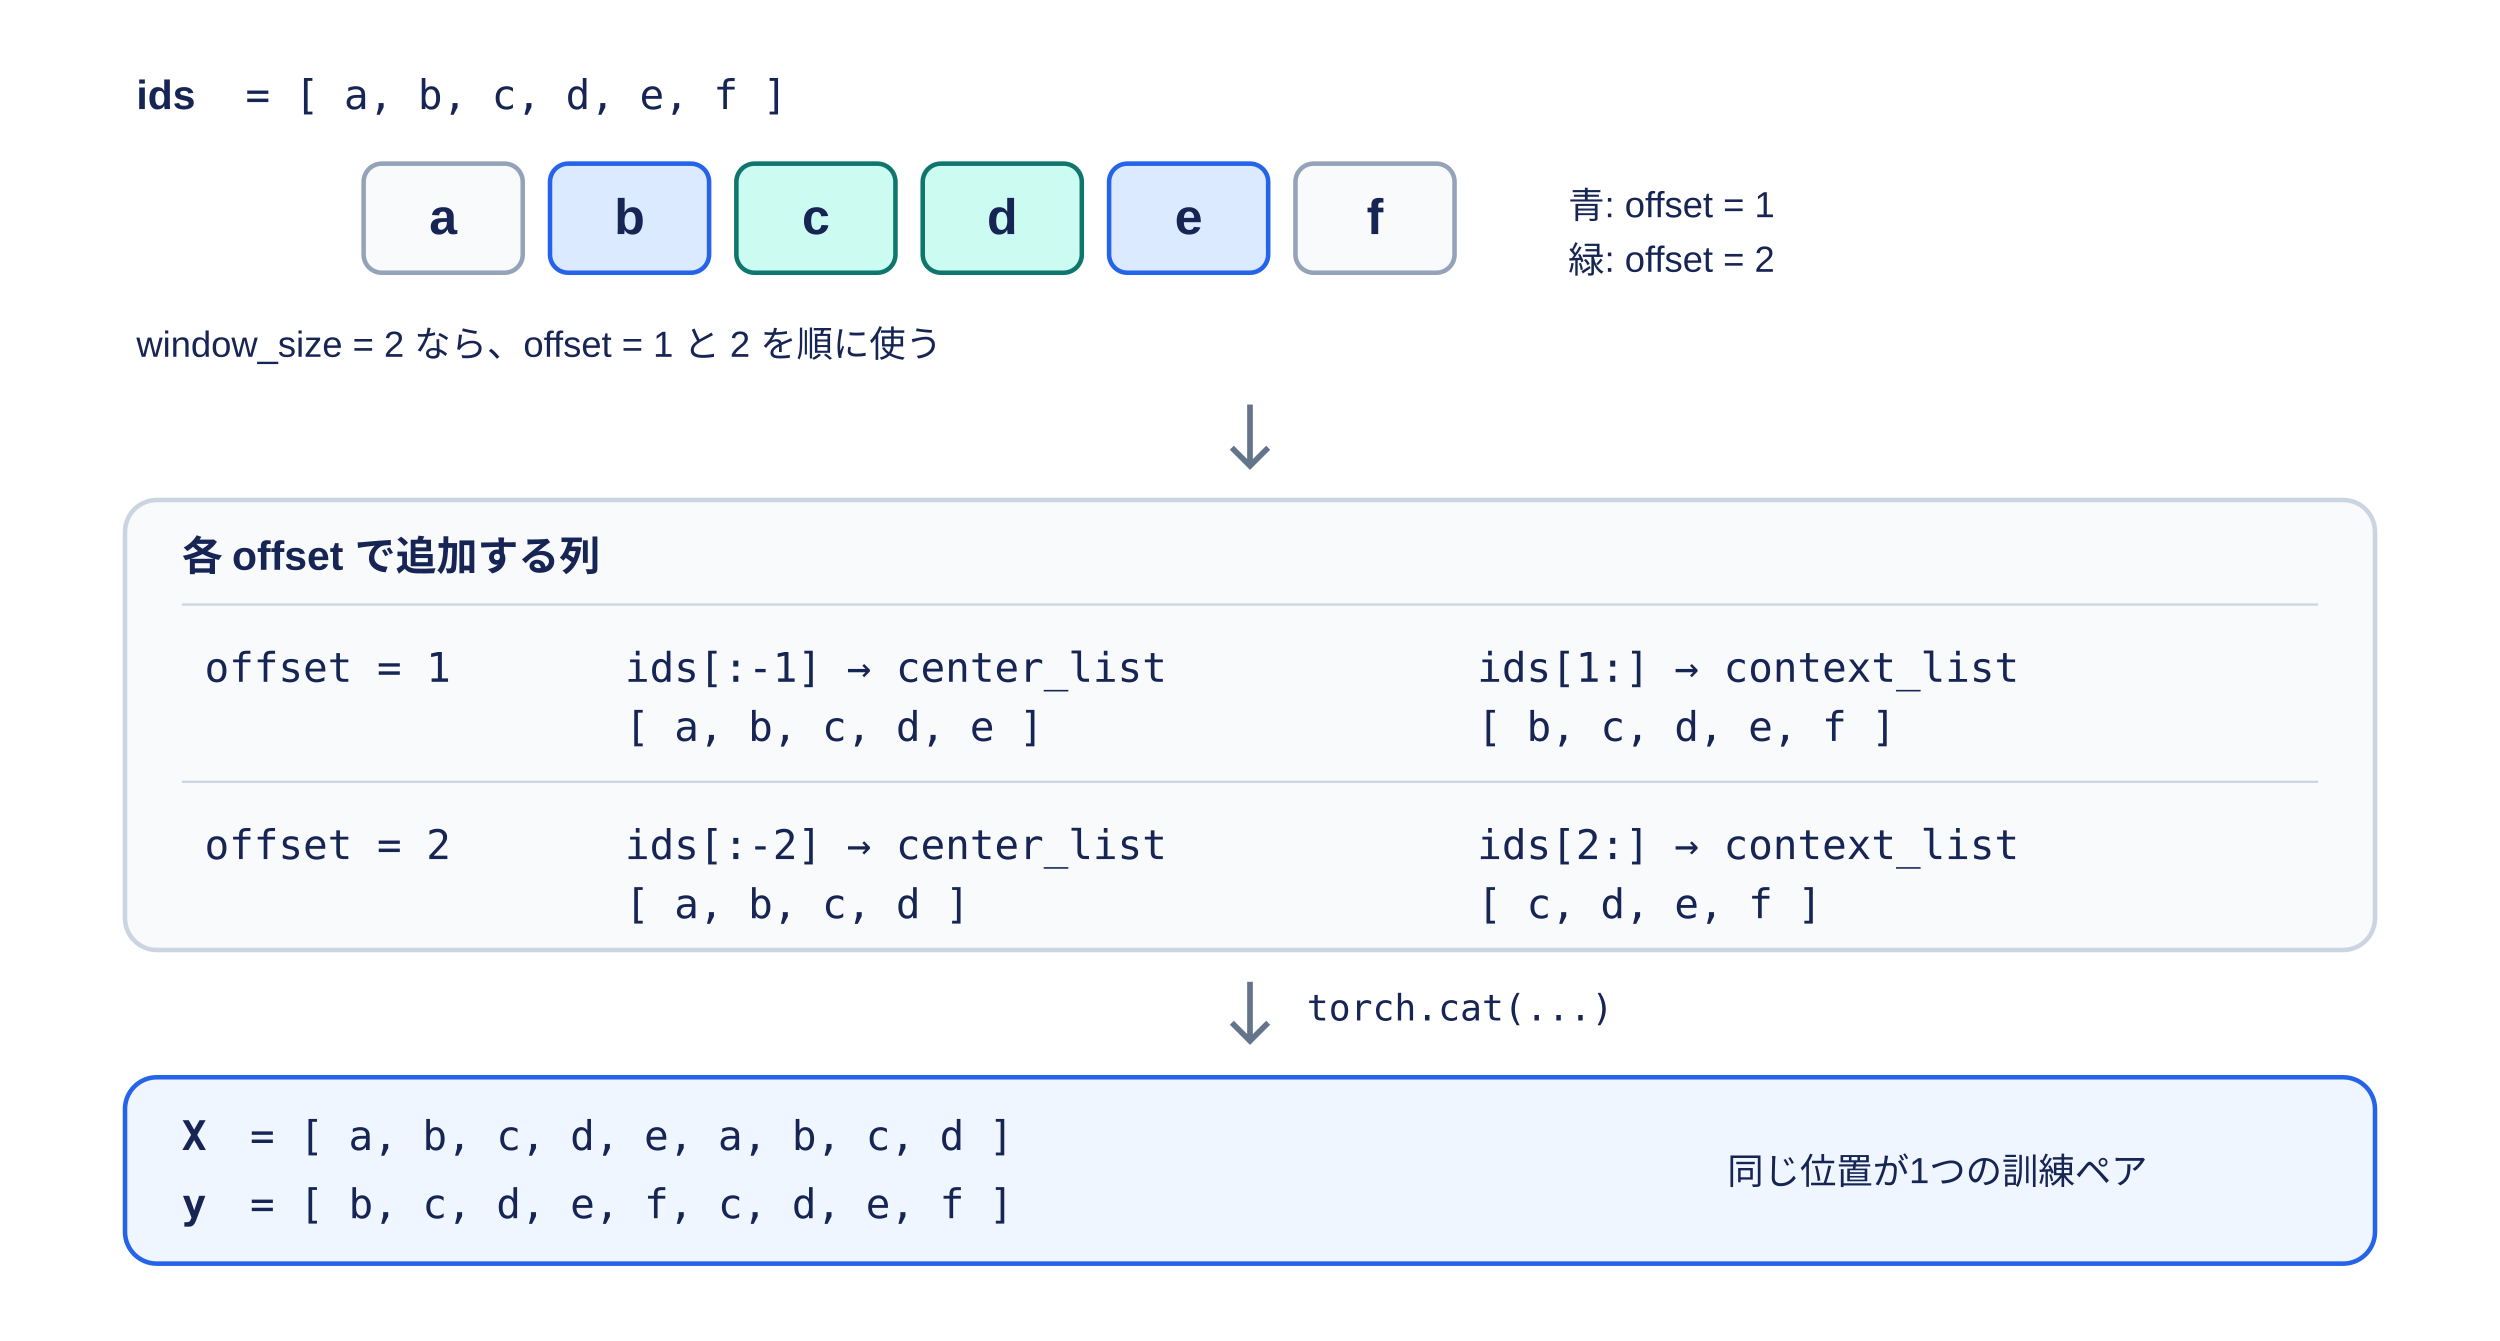
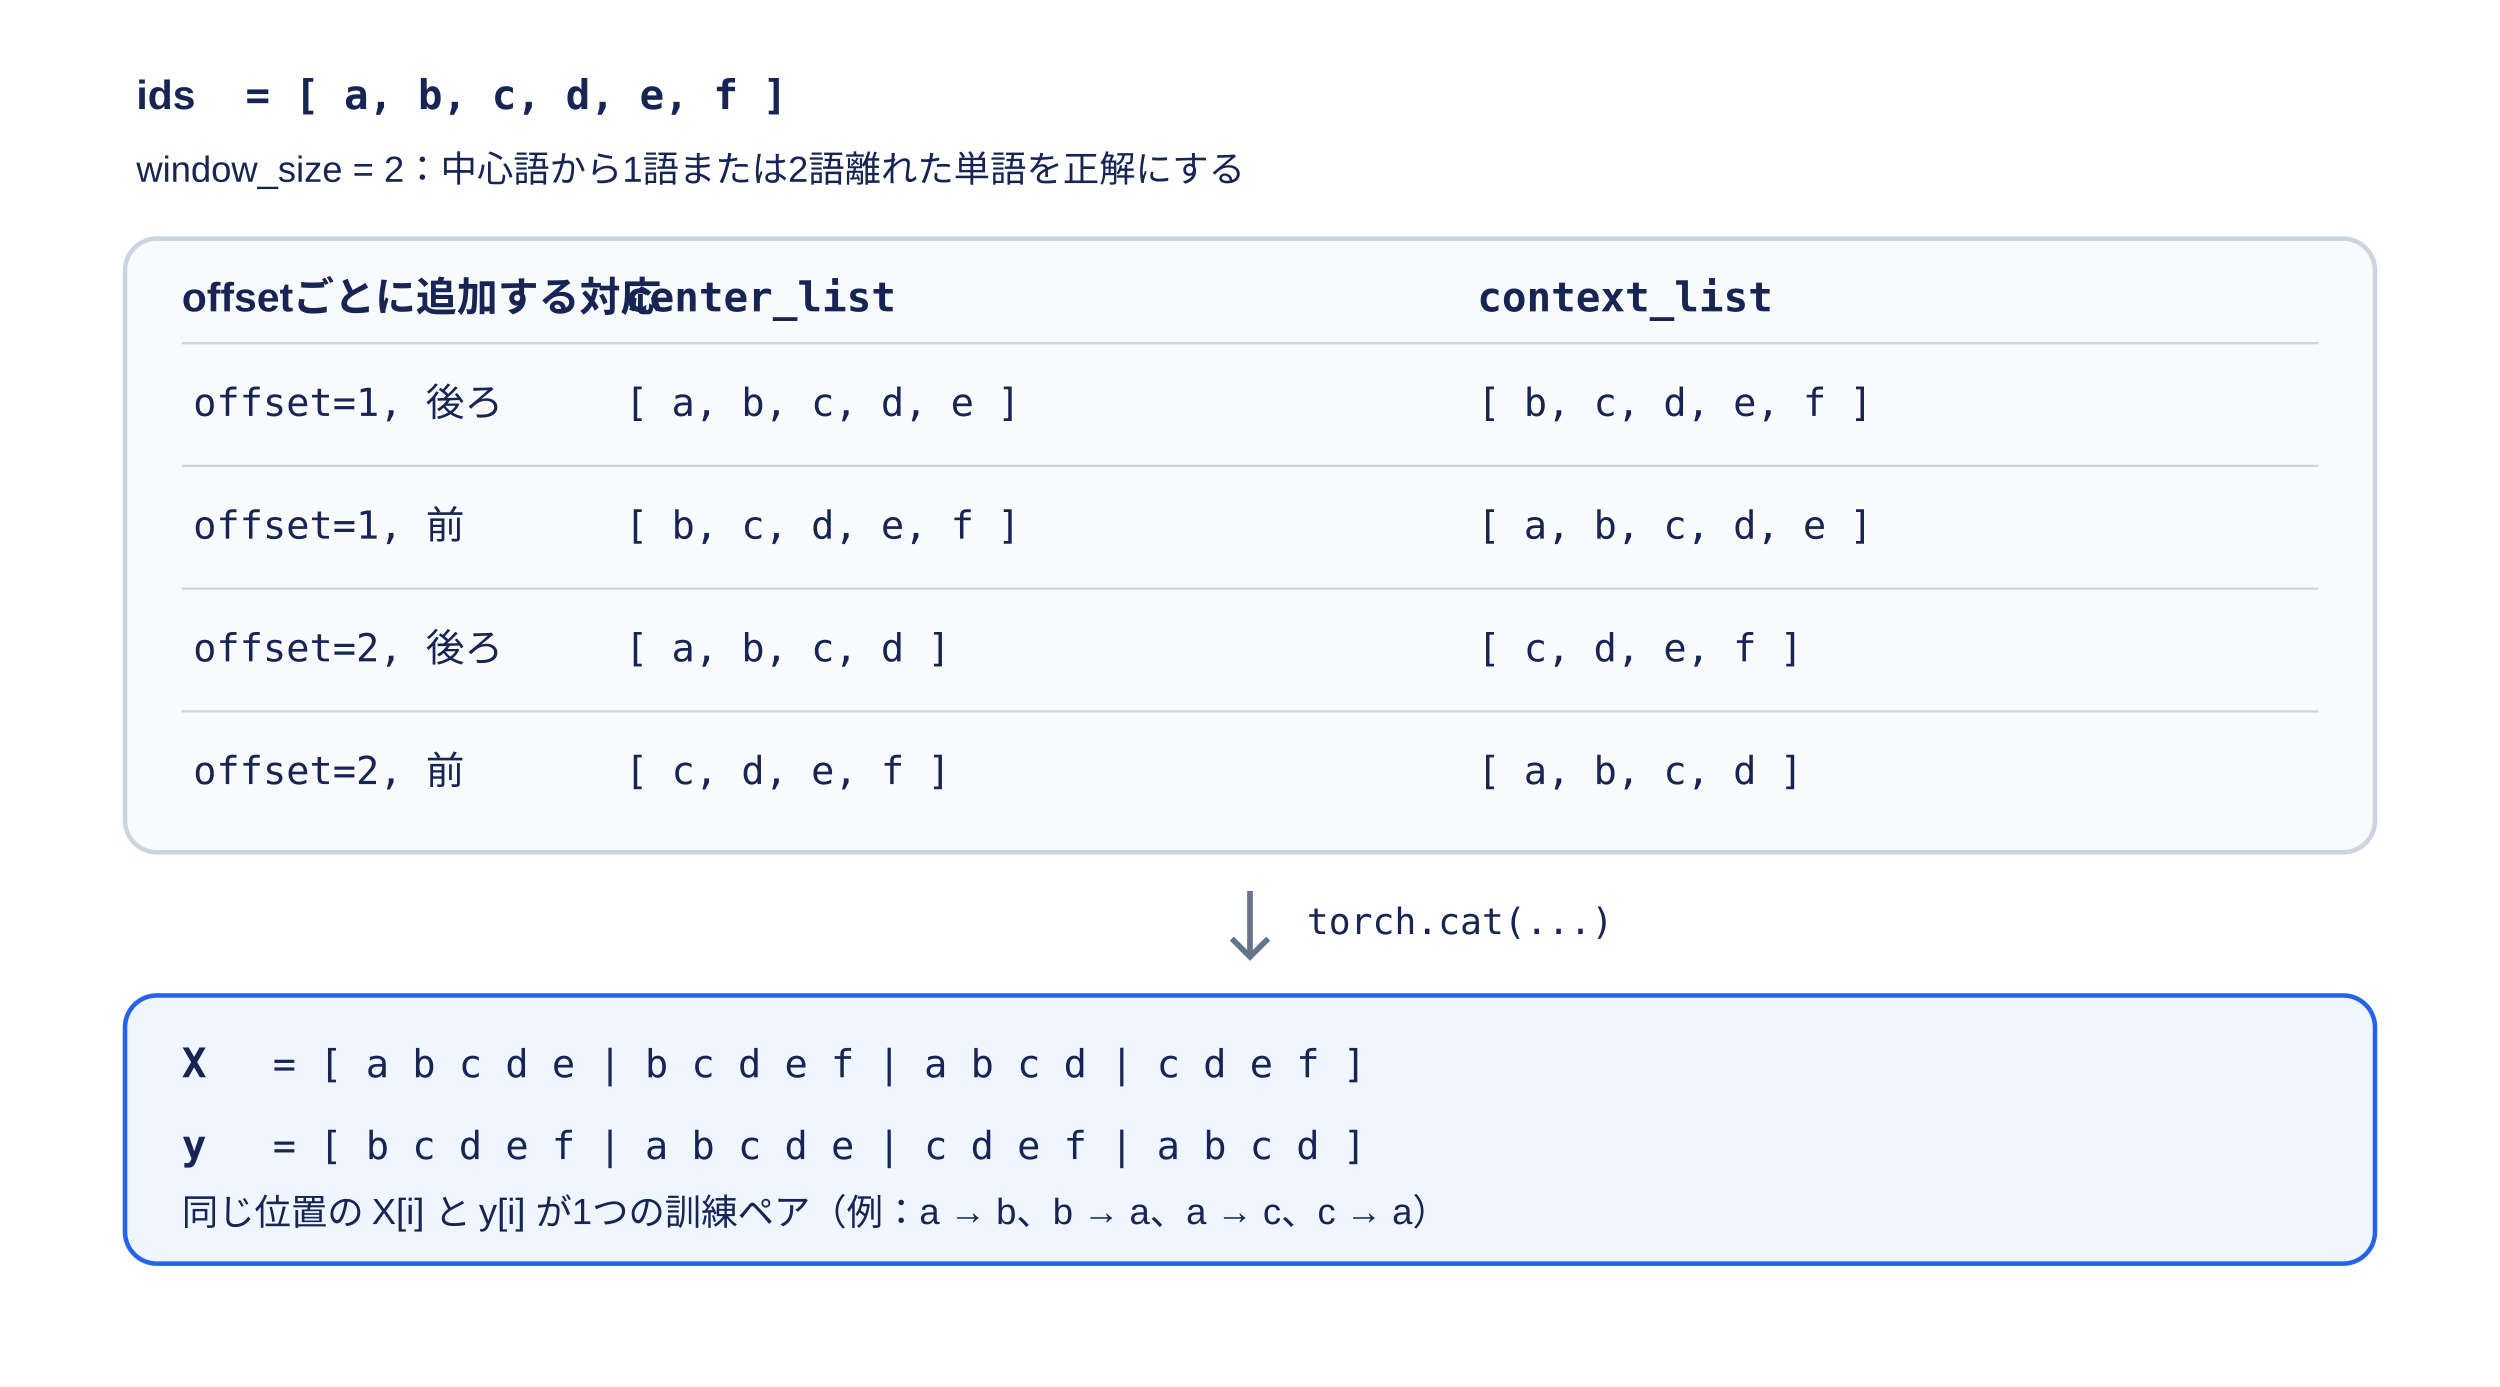
- <svg xmlns="http://www.w3.org/2000/svg" width="1100" height="590" viewBox="0 0 1100 590">
-   <rect width="1100" height="590" fill="white" />
-   <style>text{font-family:Arial,'Noto Sans JP',sans-serif;fill:#172554}.c{font-family:Consolas,monospace}.s{font-size:16px}.l{font-size:18px;font-weight:bold}.f{font-size:18px}.t{font-size:22px;font-weight:bold}</style>
+ <svg xmlns="http://www.w3.org/2000/svg" width="1100" height="610" viewBox="0 0 1100 610" role="img" aria-label="window sizeとoffsetからskip-gramのXとyを作る図">
+   <rect width="1100" height="610" fill="white" />
+   <style>text{font-family:Arial,'Noto Sans JP',sans-serif;fill:#172554}.c{font-family:Consolas,monospace}.s{font-size:16px}.l{font-size:18px;font-weight:bold}.f{font-size:17px}</style>
  <text x="60" y="48" class="l">ids</text>
-   <text x="108" y="48" class="c f">= [ a, b, c, d, e, f ]</text>
-   <g class="t" text-anchor="middle">
-     <rect x="160" y="72" width="70" height="48" rx="8" fill="#f8fafc" stroke="#94a3b8" stroke-width="2" />
-     <text x="195" y="103">a</text>
-     <rect x="242" y="72" width="70" height="48" rx="8" fill="#dbeafe" stroke="#2563eb" stroke-width="2" />
-     <text x="277" y="103">b</text>
-     <rect x="324" y="72" width="70" height="48" rx="8" fill="#ccfbf1" stroke="#0f766e" stroke-width="2" />
-     <text x="359" y="103">c</text>
-     <rect x="406" y="72" width="70" height="48" rx="8" fill="#ccfbf1" stroke="#0f766e" stroke-width="2" />
-     <text x="441" y="103">d</text>
-     <rect x="488" y="72" width="70" height="48" rx="8" fill="#dbeafe" stroke="#2563eb" stroke-width="2" />
-     <text x="523" y="103">e</text>
-     <rect x="570" y="72" width="70" height="48" rx="8" fill="#f8fafc" stroke="#94a3b8" stroke-width="2" />
-     <text x="605" y="103">f</text>
-   </g>
-   <text x="690" y="96" class="s">青: offset = 1</text>
-   <text x="690" y="120" class="s">緑: offset = 2</text>
-   <text x="60" y="157" class="s">window_size = 2 なら、offset = 1 と 2 を順に使う</text>
-   <path d="M550 178V205M542 197l8 8 8-8" fill="none" stroke="#64748b" stroke-width="2.5" />
-   <rect x="55" y="220" width="990" height="198" rx="14" fill="#f8fafc" stroke="#cbd5e1" stroke-width="2" />
-   <text x="80" y="251" class="l">各 offset で追加する列</text>
-   <path d="M80 266H1020M80 344H1020" stroke="#cbd5e1" />
-   <text x="90" y="300" class="c f">offset = 1</text>
-   <text x="275" y="300" class="c f">ids[:-1] → center_list</text>
-   <text x="650" y="300" class="c f">ids[1:] → context_list</text>
-   <text x="275" y="326" class="c f">[ a, b, c, d, e ]</text>
-   <text x="650" y="326" class="c f">[ b, c, d, e, f ]</text>
-   <text x="90" y="378" class="c f">offset = 2</text>
-   <text x="275" y="378" class="c f">ids[:-2] → center_list</text>
-   <text x="650" y="378" class="c f">ids[2:] → context_list</text>
-   <text x="275" y="404" class="c f">[ a, b, c, d ]</text>
-   <text x="650" y="404" class="c f">[ c, d, e, f ]</text>
-   <path d="M550 432V458M542 450l8 8 8-8" fill="none" stroke="#64748b" stroke-width="2.5" />
-   <text x="575" y="449" class="c s">torch.cat(...)</text>
-   <rect x="55" y="474" width="990" height="82" rx="14" fill="#eff6ff" stroke="#2563eb" stroke-width="2" />
-   <text x="80" y="506" class="c l">X</text>
-   <text x="110" y="506" class="c f">= [ a, b, c, d, e, a, b, c, d ]</text>
-   <text x="80" y="536" class="c l">y</text>
-   <text x="110" y="536" class="c f">= [ b, c, d, e, f, c, d, e, f ]</text>
-   <text x="760" y="521" class="s">同じ位置が1つの訓練ペア</text>
+   <text x="108" y="48" class="c l">= [ a, b, c, d, e, f ]</text>
+   <text x="60" y="80" class="s">window_size = 2：中心語から1語または2語離れた単語を正解にする</text>
+   <rect x="55" y="105" width="990" height="270" rx="14" fill="#f8fafc" stroke="#cbd5e1" stroke-width="2" />
+   <text x="80" y="137" class="l">offsetごとに追加する対応</text>
+   <text x="275" y="137" class="c l">center_list</text>
+   <text x="650" y="137" class="c l">context_list</text>
+   <path d="M80 151H1020M80 205H1020M80 259H1020M80 313H1020" stroke="#cbd5e1" />
+   <text x="85" y="183" class="c f">offset=1, 後ろ</text>
+   <text x="275" y="183" class="c f">[ a, b, c, d, e ]</text>
+   <text x="650" y="183" class="c f">[ b, c, d, e, f ]</text>
+   <text x="85" y="237" class="c f">offset=1, 前</text>
+   <text x="275" y="237" class="c f">[ b, c, d, e, f ]</text>
+   <text x="650" y="237" class="c f">[ a, b, c, d, e ]</text>
+   <text x="85" y="291" class="c f">offset=2, 後ろ</text>
+   <text x="275" y="291" class="c f">[ a, b, c, d ]</text>
+   <text x="650" y="291" class="c f">[ c, d, e, f ]</text>
+   <text x="85" y="345" class="c f">offset=2, 前</text>
+   <text x="275" y="345" class="c f">[ c, d, e, f ]</text>
+   <text x="650" y="345" class="c f">[ a, b, c, d ]</text>
+   <path d="M550 392V421M542 413l8 8 8-8" fill="none" stroke="#64748b" stroke-width="2.5" />
+   <text x="575" y="411" class="c s">torch.cat(...)</text>
+   <rect x="55" y="438" width="990" height="118" rx="14" fill="#eff6ff" stroke="#2563eb" stroke-width="2" />
+   <text x="80" y="474" class="c l">X</text>
+   <text x="120" y="474" class="c f">= [ a b c d e | b c d e f | a b c d | c d e f ]</text>
+   <text x="80" y="510" class="c l">y</text>
+   <text x="120" y="510" class="c f">= [ b c d e f | a b c d e | c d e f | a b c d ]</text>
+   <text x="80" y="539" class="s">同じ位置の X[i] と y[i] が1つの訓練ペア（例：a → b、b → a、a → c、c → a）</text>
</svg>
